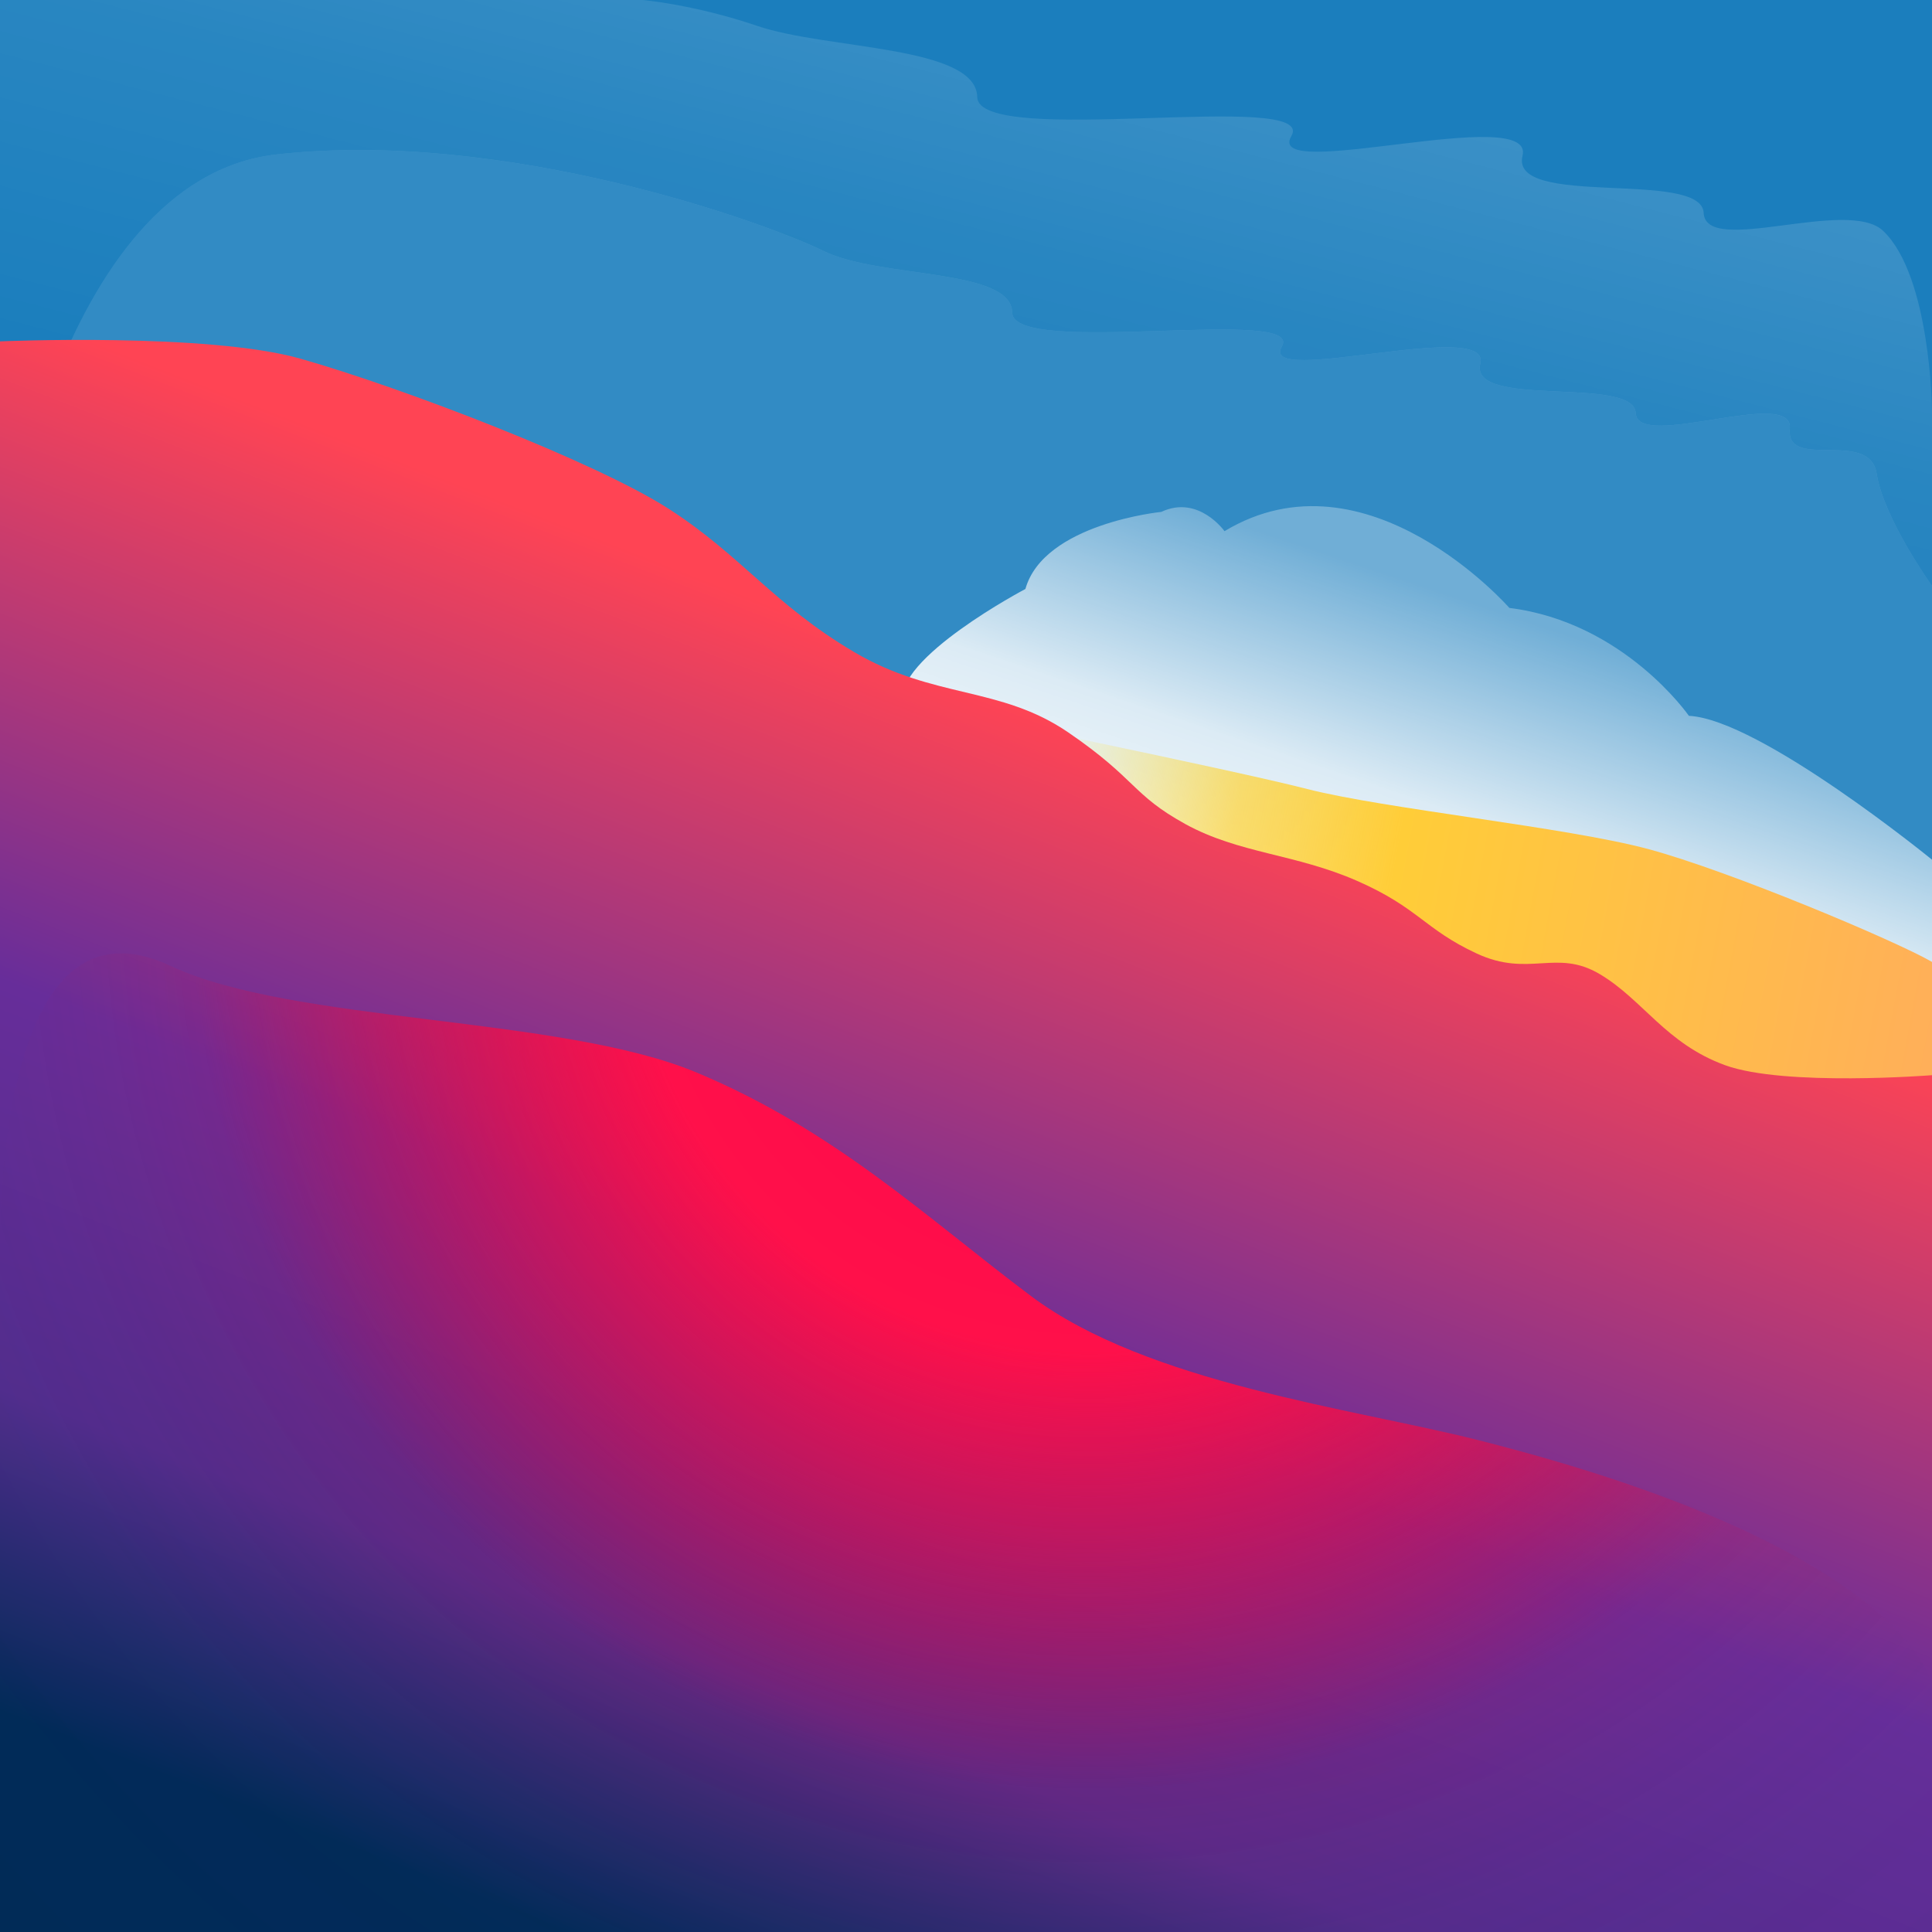
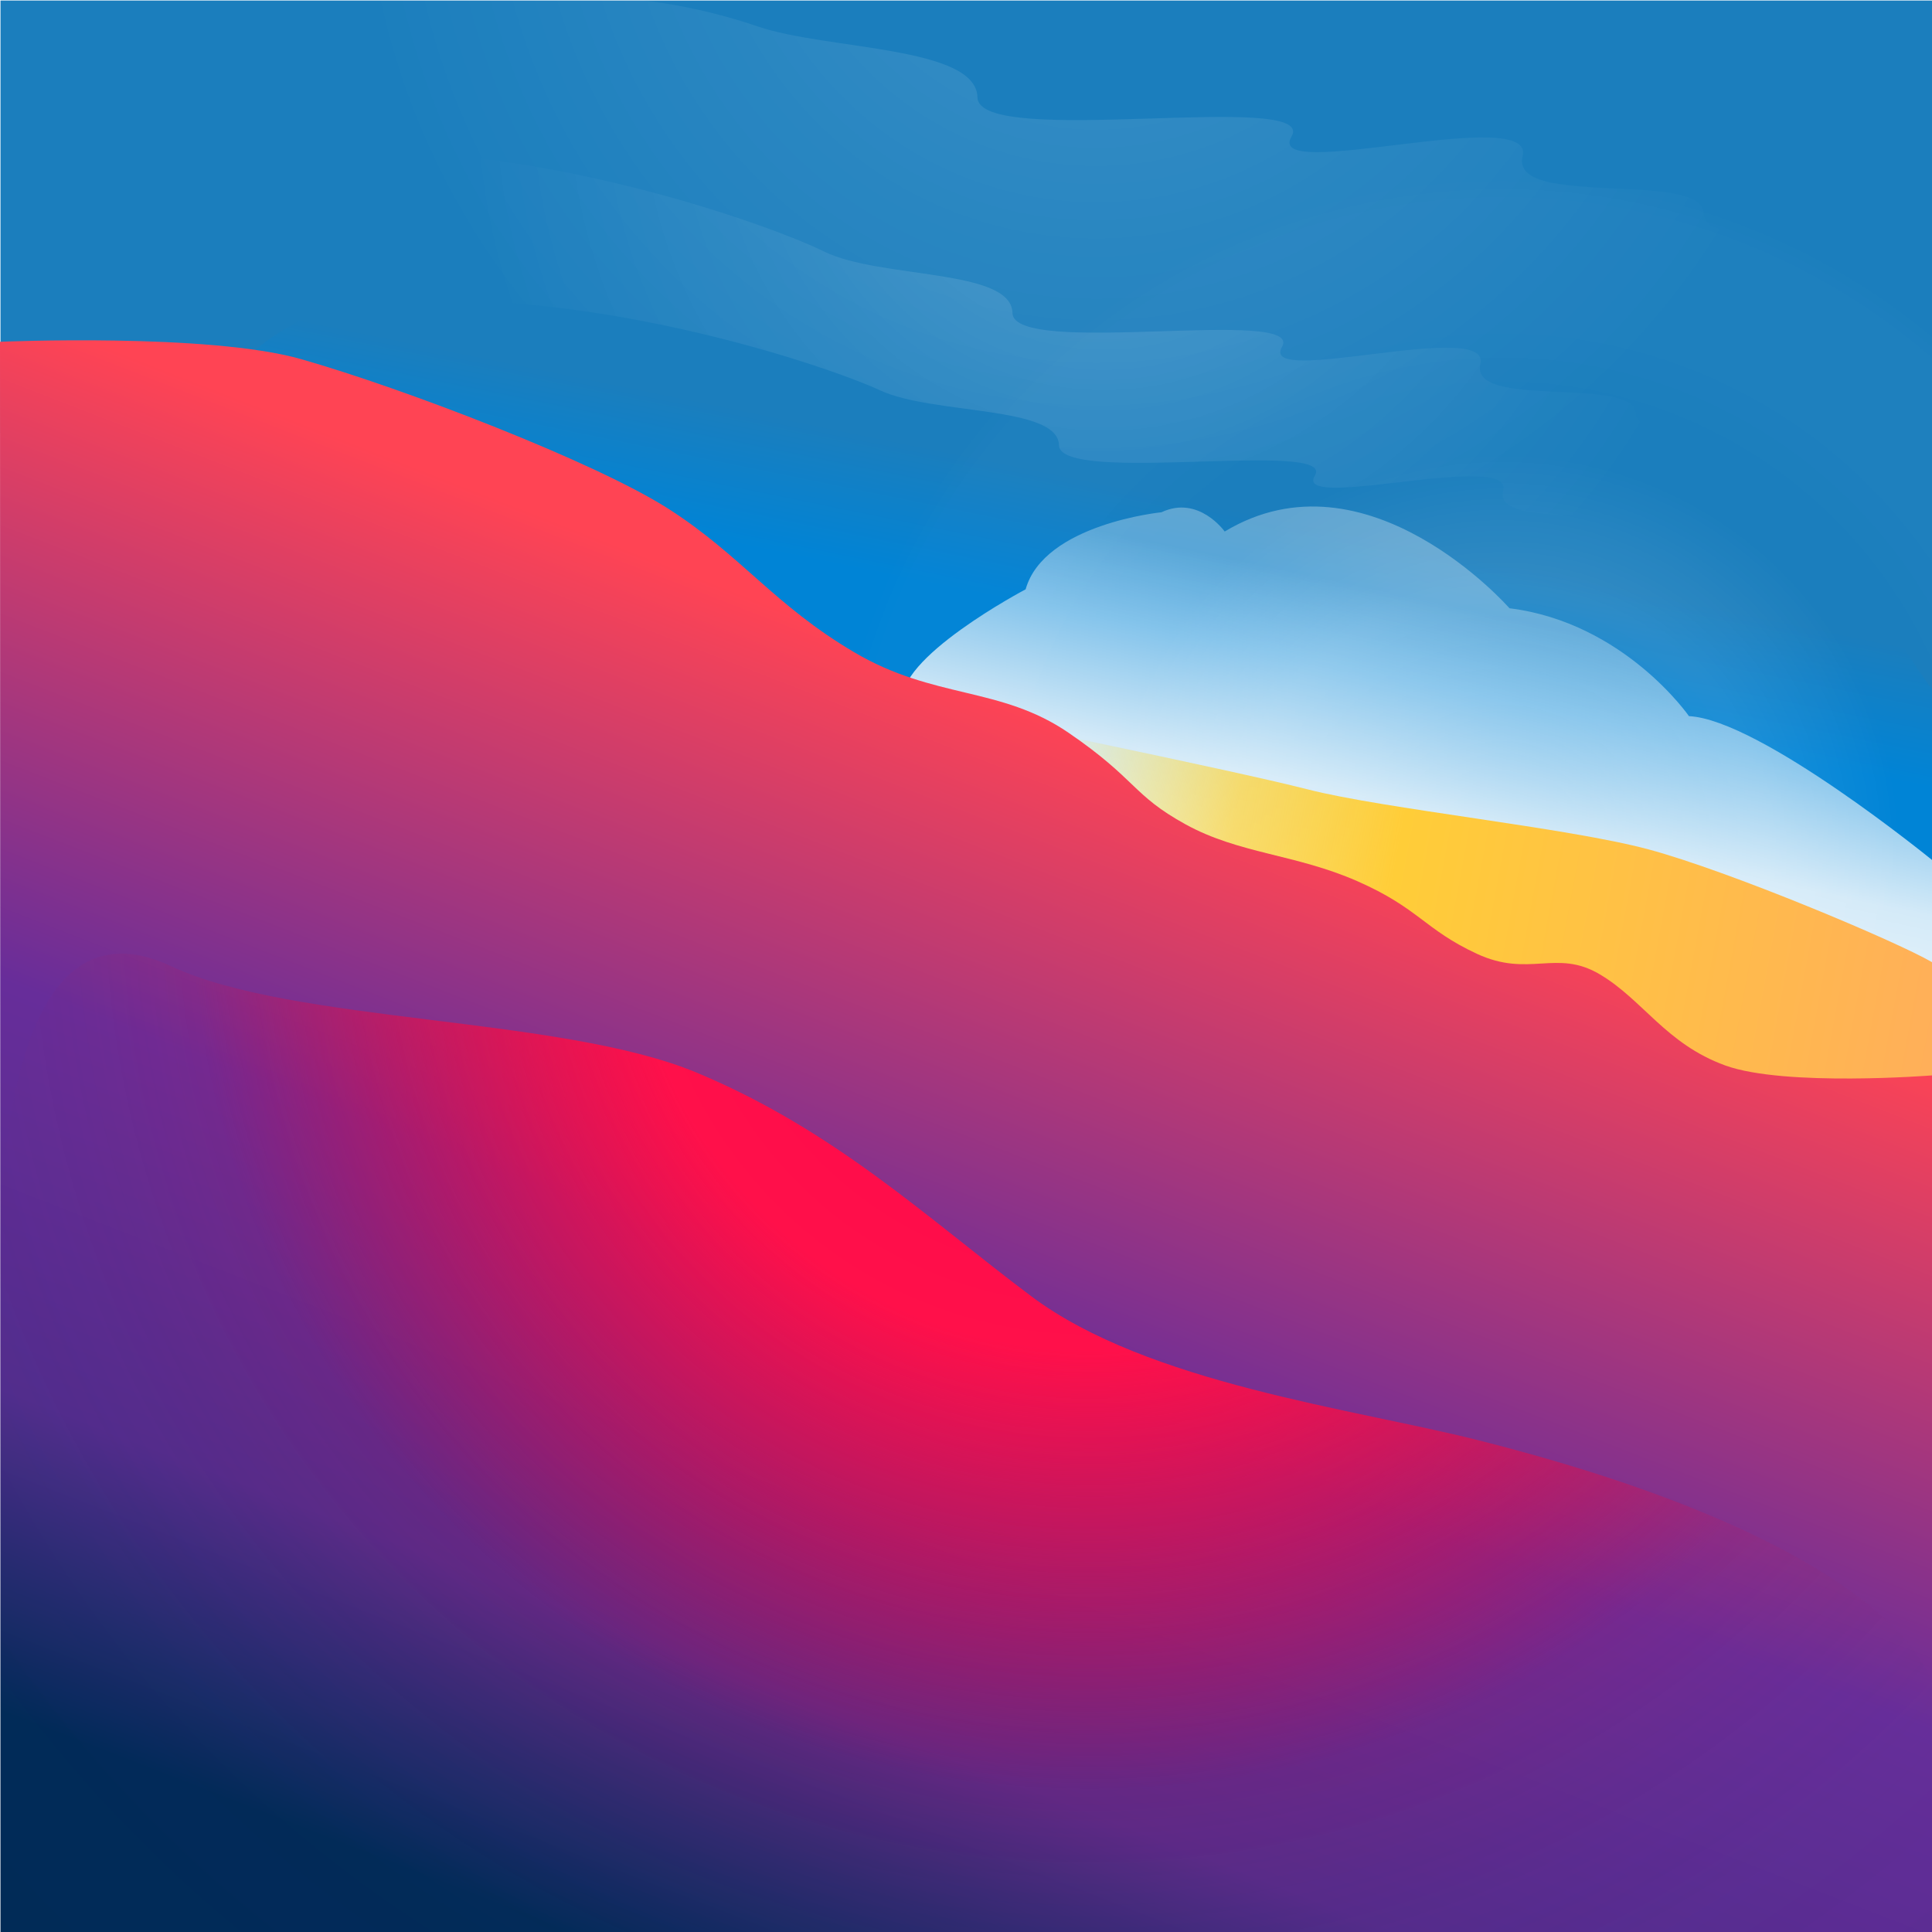
<svg xmlns="http://www.w3.org/2000/svg" width="100%" height="100%" viewBox="0 0 6016 6016" version="1.1" xml:space="preserve" style="fill-rule:evenodd;clip-rule:evenodd;stroke-linejoin:round;stroke-miterlimit:2;">
-   <g id="Sky-lamoore-tutorial-youtube-channel-UCJ3Irre7iMNHzsNLYcyNGGw" transform="matrix(1,0,0,1,-40,0)">
-     <path d="M6056,3648C6056,3648 4746.5,3656.33 4155,3459C3563.5,3261.67 3081.17,2735.33 2507,2464C1932.83,2192.67 1121.17,2017.17 710,1831C459.017,1717.36 40,1347 40,1347L40,0L6056,0L6056,3648Z" style="fill:rgb(27,126,189);" />
-   </g>
-   <g id="Cloud-of-my-own" transform="matrix(1,0,0,1,84,-728)">
-     <path id="top-cloud" d="M-84,728L1916.56,728C1916.56,728 2078.46,741.821 2275,809C2489.36,882.268 2955.78,869.429 2959,1030C2962.22,1190.57 4023.4,1005.01 3937,1152C3850.6,1298.99 4697.84,1048.58 4657,1213C4616.16,1377.42 5214.72,1254.67 5221,1391C5227.28,1527.33 5669.44,1341.59 5780,1447C5927.89,1588.01 5932,2006 5932,2006L5932,6744L-84,6744L-84,728Z" style="fill:url(#_Linear1);" />
-     <g id="counter-sky" transform="matrix(-1,0,0,1,6549.42,2065)">
-       <path d="M617.419,487.025C617.419,487.025 2071.34,709.812 2275,809C2478.66,908.188 2955.78,869.429 2959,1030C2962.22,1190.57 4023.4,1005.01 3937,1152C3850.6,1298.99 4697.84,1048.58 4657,1213C4616.16,1377.42 5214.72,1254.67 5221,1391C5227.28,1527.33 5795.11,1294.99 5780,1447C5764.89,1599.01 6069.25,1446.1 6095,1608C6120.75,1769.9 6634.95,1984 6634.95,1984L6634.95,4679L617.419,4679L617.419,487.025Z" style="fill:url(#_Linear2);" />
+   <g transform="matrix(1.78966,0,0,1.78966,2.74251,1.5302)">
+     <g id="Sky-lamoore-tutorial-youtube-channel-UCJ3Irre7iMNHzsNLYcyNGGw" transform="matrix(0.558623,0,0,0.558623,-23.0213,0)">
+       <path d="M6056,3648C6056,3648 4746.5,3656.33 4155,3459C3563.5,3261.67 3081.17,2735.33 2507,2464C1932.83,2192.67 1121.17,2017.17 710,1831C459.017,1717.36 40,1347 40,1347L40,0L6056,0L6056,3648Z" style="fill:rgb(27,126,189);" />
    </g>
-     <g transform="matrix(0.858284,0,0,0.867214,528.338,808.185)">
-       <path d="M290.109,461.962C1125.09,369.466 2071.34,709.812 2275,809C2478.66,908.188 2955.78,869.429 2959,1030C2962.22,1190.57 4023.4,1005.01 3937,1152C3850.6,1298.99 4697.84,1048.58 4657,1213C4616.16,1377.42 5214.72,1254.67 5221,1391C5227.28,1527.33 5795.11,1294.99 5780,1447C5764.89,1599.01 6069.25,1446.1 6095,1608C6120.75,1769.9 6295.89,2010.86 6295.89,2010.86L6295.89,6844.7L-713.444,6844.7L-713.444,2010.86C-713.444,2010.86 -521.043,551.819 290.109,461.962Z" style="fill:url(#_Linear3);" />
+     <g id="top-cloud" transform="matrix(0.558623,0,0,0.558623,46.248,-406.678)">
+       <path d="M-84,728L1916.56,728C1916.56,728 2078.46,741.821 2275,809C2489.36,882.268 2955.78,869.429 2959,1030C2962.22,1190.57 4023.4,1005.01 3937,1152C3850.6,1298.99 4697.84,1048.58 4657,1213C4616.16,1377.42 5214.72,1254.67 5221,1391C5227.28,1527.33 5669.44,1341.59 5780,1447C5927.89,1588.01 5932,2006 5932,2006L5932,6744L-84,6744L-84,728Z" style="fill:url(#_Radial1);" />
    </g>
-   </g>
-   <g id="sky2" transform="matrix(0.858284,0,0,0.867214,612.338,80.1846)">
-     <path d="M290.109,461.962C1125.09,369.466 2071.34,709.812 2275,809C2478.66,908.188 2955.78,869.429 2959,1030C2962.22,1190.57 4023.4,1005.01 3937,1152C3850.6,1298.99 4697.84,1048.58 4657,1213C4616.16,1377.42 5214.72,1254.67 5221,1391C5227.28,1527.33 5795.11,1294.99 5780,1447C5764.89,1599.01 6069.25,1446.1 6095,1608C6120.75,1769.9 6295.89,2010.86 6295.89,2010.86L6295.89,6844.7L-713.444,6844.7L-713.444,2010.86C-713.444,2010.86 -521.043,551.819 290.109,461.962Z" style="fill:rgb(50,139,196);" />
-   </g>
-   <path id="Mountain" d="M6016,2676.93C6016,2676.93 5479.96,2239.86 5259,2229C5259,2229 5057.57,1937.63 4700,1893C4700,1893 4256.47,1386.62 3813,1654C3813,1654 3731.88,1539.5 3616,1594C3616,1594 3250.22,1630.4 3193,1834C3193,1834 2781.34,2050.91 2811,2189C2840.66,2327.09 2702.01,2792.06 3054.38,3032.99C3425.88,3286.99 4492.9,3570.33 5040,3713C5462.18,3823.09 6016,3889 6016,3889L6016,2676.93Z" style="fill:url(#_Linear4);" />
-   <path id="Sun" d="M6016,2995.26L6016,6016L2941,6016L2941,2214C2941,2214 3831.9,2395.7 4071,2457C4310.1,2518.3 4880.89,2576.12 5133,2644C5385.11,2711.88 5901.37,2928.8 6016,2995.26Z" style="fill:url(#_Linear5);" />
-   <g id="Bottom">
-     <g id="hill" transform="matrix(1,0,0,1,-61,-40)">
-       <path d="M6077,3388C6077,3388 5617.91,3424.13 5433,3357C5248.09,3289.87 5177.11,3152.94 5042,3073C4906.89,2993.06 4822.38,3085.06 4659,3009C4495.62,2932.95 4479.02,2867.37 4287,2783C4094.98,2698.63 3918.91,2697.98 3752,2606C3585.09,2514.02 3600.74,2466.69 3388,2321C3175.26,2175.31 2969.55,2217.28 2720,2070C2470.45,1922.72 2367.81,1768.16 2141,1623C1914.19,1477.84 1320.33,1249.17 997,1157C709.558,1075.06 59.468,1103 59.468,1103L61,6056L6077,6056L6077,3388Z" style="fill:url(#_Linear6);" />
+     <g id="top-sky" transform="matrix(0.479457,0,0,0.484446,341.39,44.7932)">
+       <path d="M290.109,461.962C1125.09,369.466 2071.34,709.812 2275,809C2478.66,908.188 2955.78,869.429 2959,1030C2962.22,1190.57 4023.4,1005.01 3937,1152C3850.6,1298.99 4697.84,1048.58 4657,1213C4616.16,1377.42 5214.72,1254.67 5221,1391C5227.28,1527.33 5795.11,1294.99 5780,1447C5764.89,1599.01 6069.25,1446.1 6095,1608C6120.75,1769.9 6295.89,2010.86 6295.89,2010.86L6295.89,6844.7L-713.444,6844.7L-713.444,2010.86C-713.444,2010.86 -521.043,551.819 290.109,461.962Z" style="fill:url(#_Radial2);" />
    </g>
-     <g id="lava" transform="matrix(1,0,0,1,418,311.783)">
-       <path d="M5598,4930.93C5598,4930.93 5519.15,4509.6 4182.71,4172C3797.55,4074.7 3154.92,3995.66 2793,3724.43C2472.3,3484.08 2182.08,3207.45 1749.62,3027.32C1325.85,2850.82 494.5,2874.86 114,2696.22C-475.504,2419.44 -418,3697.1 -418,3697.1L-418,5704.22L5598,5704.22L5598,4930.93Z" style="fill:url(#_Radial7);" />
+     <g id="sky2" transform="matrix(0.455204,0,0,0.432824,494.086,328.128)">
+       <path d="M290.109,461.962C1125.09,369.466 2071.34,709.812 2275,809C2478.66,908.188 2955.78,869.429 2959,1030C2962.22,1190.57 4023.4,1005.01 3937,1152C3870.08,1265.86 4363.32,1141.28 4570.11,1155.74C4630.29,1159.95 4666.21,1175.94 4657,1213C4616.16,1377.42 5214.72,1254.67 5221,1391C5227.28,1527.33 5795.11,1294.99 5780,1447C5764.89,1599.01 6069.25,1446.1 6095,1608C6120.75,1769.9 6295.89,2010.86 6295.89,2010.86L6295.89,6844.7L-713.444,6844.7L-713.444,2010.86C-713.444,2010.86 -521.043,551.819 290.109,461.962Z" style="fill:url(#_Linear3);" />
+     </g>
+     <g id="counter-sky" transform="matrix(-0.558623,0,0,0.658481,3704.91,-320.697)">
+       <path d="M617.419,487.025C617.419,487.025 2071.34,709.812 2275,809C2478.66,908.188 2955.78,869.429 2959,1030C2962.22,1190.57 4023.4,1005.01 3937,1152C3850.6,1298.99 4697.84,1048.58 4657,1213C4616.16,1377.42 5214.72,1254.67 5221,1391C5227.28,1527.33 5795.11,1294.99 5780,1447C5764.89,1599.01 6069.25,1446.1 6095,1608C6120.75,1769.9 6634.95,1984 6634.95,1984L6634.95,5590.71L617.422,5590.71L617.419,487.025Z" style="fill:url(#_Radial4);" />
+     </g>
+     <g id="Mountain" transform="matrix(0.558623,0,0,0.558623,-0.676374,0)">
+       <path d="M6016,2676.93C6016,2676.93 5479.96,2239.86 5259,2229C5259,2229 5057.57,1937.63 4700,1893C4700,1893 4256.47,1386.62 3813,1654C3813,1654 3731.88,1539.5 3616,1594C3616,1594 3250.22,1630.4 3193,1834C3193,1834 2781.34,2050.91 2811,2189C2840.66,2327.09 2702.01,2792.06 3054.38,3032.99C3425.88,3286.99 4492.9,3570.33 5040,3713C5462.18,3823.09 6016,3889 6016,3889L6016,2676.93Z" style="fill:url(#_Linear5);" />
+     </g>
+     <g id="Sun" transform="matrix(0.558623,0,0,0.558623,-0.676374,0)">
+       <path d="M6016,2995.26L6016,6016L2941,6016L2941,2214C2941,2214 3831.9,2395.7 4071,2457C4310.1,2518.3 4880.89,2576.12 5133,2644C5385.11,2711.88 5901.37,2928.8 6016,2995.26Z" style="fill:url(#_Linear6);" />
+     </g>
+     <g id="Bottom" transform="matrix(0.558623,0,0,0.558623,-0.676374,0)">
+       <g id="hill" transform="matrix(1,0,0,1,-61,-40)">
+         <path d="M6077,3388C6077,3388 5617.91,3424.13 5433,3357C5248.09,3289.87 5177.11,3152.94 5042,3073C4906.89,2993.06 4822.38,3085.06 4659,3009C4495.62,2932.95 4479.02,2867.37 4287,2783C4094.98,2698.63 3918.91,2697.98 3752,2606C3585.09,2514.02 3600.74,2466.69 3388,2321C3175.26,2175.31 2969.55,2217.28 2720,2070C2470.45,1922.72 2367.81,1768.16 2141,1623C1914.19,1477.84 1320.33,1249.17 997,1157C709.558,1075.06 59.468,1103 59.468,1103L61,6056L6077,6056L6077,3388Z" style="fill:url(#_Linear7);" />
+       </g>
+       <g id="lava" transform="matrix(1,0,0,1,418,311.783)">
+         <path d="M5598,4930.93C5598,4930.93 5519.15,4509.6 4182.71,4172C3797.55,4074.7 3154.92,3995.66 2793,3724.43C2472.3,3484.08 2182.08,3207.45 1749.62,3027.32C1325.85,2850.82 494.5,2874.86 114,2696.22C-475.504,2419.44 -418,3697.1 -418,3697.1L-418,5704.22L5598,5704.22L5598,4930.93Z" style="fill:url(#_Radial8);" />
+       </g>
    </g>
  </g>
  <defs>
-     <linearGradient id="_Linear1" x1="0" y1="0" x2="1" y2="0" gradientUnits="userSpaceOnUse" gradientTransform="matrix(-556,2237,-2237,-556,3298,252)">
+     <radialGradient id="_Radial1" cx="0" cy="0" r="1" gradientUnits="userSpaceOnUse" gradientTransform="matrix(-556,2237,-2237,-556,3298,252)">
+       <stop offset="0" style="stop-color:white;stop-opacity:0.15" />
+       <stop offset="0.56" style="stop-color:white;stop-opacity:0.06" />
+       <stop offset="1" style="stop-color:white;stop-opacity:0" />
+     </radialGradient>
+     <radialGradient id="_Radial2" cx="0" cy="0" r="1" gradientUnits="userSpaceOnUse" gradientTransform="matrix(-589.382,2228.53,-2228.53,-589.382,3298,252)">
      <stop offset="0" style="stop-color:white;stop-opacity:0.2" />
      <stop offset="0.56" style="stop-color:white;stop-opacity:0.06" />
      <stop offset="1" style="stop-color:white;stop-opacity:0" />
+     </radialGradient>
+     <linearGradient id="_Linear3" x1="0" y1="0" x2="1" y2="0" gradientUnits="userSpaceOnUse" gradientTransform="matrix(-102.882,530.591,-504.505,-108.202,2359.05,1016.3)">
+       <stop offset="0" style="stop-color:rgb(27,126,189);stop-opacity:1" />
+       <stop offset="1" style="stop-color:rgb(0,132,214);stop-opacity:1" />
    </linearGradient>
-     <linearGradient id="_Linear2" x1="0" y1="0" x2="1" y2="0" gradientUnits="userSpaceOnUse" gradientTransform="matrix(-185,923,-923,-185,3208,734)">
-       <stop offset="0" style="stop-color:white;stop-opacity:0.1" />
-       <stop offset="1" style="stop-color:white;stop-opacity:0.1" />
-     </linearGradient>
-     <linearGradient id="_Linear3" x1="0" y1="0" x2="1" y2="0.005" gradientUnits="userSpaceOnUse" gradientTransform="matrix(-578.066,2231.46,-2231.46,-578.066,3298,252)">
-       <stop offset="0" style="stop-color:white;stop-opacity:0.2" />
-       <stop offset="0.56" style="stop-color:white;stop-opacity:0.06" />
+     <radialGradient id="_Radial4" cx="0" cy="0" r="1" gradientUnits="userSpaceOnUse" gradientTransform="matrix(-20.0051,-1776.9,-2094.53,16.9713,1964.76,2734.09)">
+       <stop offset="0" style="stop-color:white;stop-opacity:0" />
+       <stop offset="0.05" style="stop-color:white;stop-opacity:0" />
+       <stop offset="0.07" style="stop-color:white;stop-opacity:0" />
+       <stop offset="0.08" style="stop-color:white;stop-opacity:0" />
+       <stop offset="0.24" style="stop-color:white;stop-opacity:0.07" />
+       <stop offset="0.39" style="stop-color:white;stop-opacity:0.1" />
+       <stop offset="0.59" style="stop-color:white;stop-opacity:0" />
+       <stop offset="0.68" style="stop-color:white;stop-opacity:0" />
+       <stop offset="0.77" style="stop-color:white;stop-opacity:0.01" />
+       <stop offset="0.92" style="stop-color:white;stop-opacity:0.01" />
+       <stop offset="0.97" style="stop-color:white;stop-opacity:0.01" />
      <stop offset="1" style="stop-color:white;stop-opacity:0" />
-     </linearGradient>
-     <linearGradient id="_Linear4" x1="0" y1="0" x2="1" y2="0" gradientUnits="userSpaceOnUse" gradientTransform="matrix(420,-1254,1254,420,3810,3008)">
+     </radialGradient>
+     <linearGradient id="_Linear5" x1="0" y1="0" x2="1" y2="0" gradientUnits="userSpaceOnUse" gradientTransform="matrix(268.474,-1281.33,1281.33,268.474,4143.53,3139.27)">
      <stop offset="0" style="stop-color:white;stop-opacity:1" />
      <stop offset="0.51" style="stop-color:white;stop-opacity:0.83" />
      <stop offset="1" style="stop-color:white;stop-opacity:0.3" />
    </linearGradient>
-     <linearGradient id="_Linear5" x1="0" y1="0" x2="1" y2="0" gradientUnits="userSpaceOnUse" gradientTransform="matrix(-2836,-546,546,-2836,6082,3032)">
+     <linearGradient id="_Linear6" x1="0" y1="0" x2="1" y2="0" gradientUnits="userSpaceOnUse" gradientTransform="matrix(-2836,-546,546,-2836,6082,3032)">
      <stop offset="0" style="stop-color:rgb(255,175,89);stop-opacity:1" />
      <stop offset="0.61" style="stop-color:rgb(255,205,56);stop-opacity:1" />
      <stop offset="0.79" style="stop-color:rgb(255,211,55);stop-opacity:0.72" />
      <stop offset="1" style="stop-color:rgb(255,226,54);stop-opacity:0" />
    </linearGradient>
-     <linearGradient id="_Linear6" x1="0" y1="0" x2="1" y2="0" gradientUnits="userSpaceOnUse" gradientTransform="matrix(-1489.98,3759,-3759,-1489.98,2956.98,2124)">
+     <linearGradient id="_Linear7" x1="0" y1="0" x2="1" y2="0" gradientUnits="userSpaceOnUse" gradientTransform="matrix(-1489.98,3759,-3759,-1489.98,2956.98,2124)">
      <stop offset="0" style="stop-color:rgb(255,68,84);stop-opacity:1" />
      <stop offset="0.48" style="stop-color:rgb(103,45,154);stop-opacity:1" />
      <stop offset="0.77" style="stop-color:rgb(82,44,140);stop-opacity:1" />
      <stop offset="1" style="stop-color:rgb(1,42,87);stop-opacity:1" />
    </linearGradient>
-     <radialGradient id="_Radial7" cx="0" cy="0" r="1" gradientUnits="userSpaceOnUse" gradientTransform="matrix(-1796,4690,-4690,-1796,2975,2489.22)">
+     <radialGradient id="_Radial8" cx="0" cy="0" r="1" gradientUnits="userSpaceOnUse" gradientTransform="matrix(-1796,4690,-4690,-1796,2975,2489.22)">
      <stop offset="0" style="stop-color:rgb(255,1,73);stop-opacity:1" />
      <stop offset="0.28" style="stop-color:rgb(255,16,74);stop-opacity:1" />
      <stop offset="0.55" style="stop-color:rgb(243,0,48);stop-opacity:0.1" />
      <stop offset="0.64" style="stop-color:rgb(145,39,105);stop-opacity:0.06" />
      <stop offset="0.74" style="stop-color:rgb(46,78,162);stop-opacity:0.02" />
      <stop offset="1" style="stop-color:rgb(0,96,188);stop-opacity:0" />
    </radialGradient>
  </defs>
</svg>
